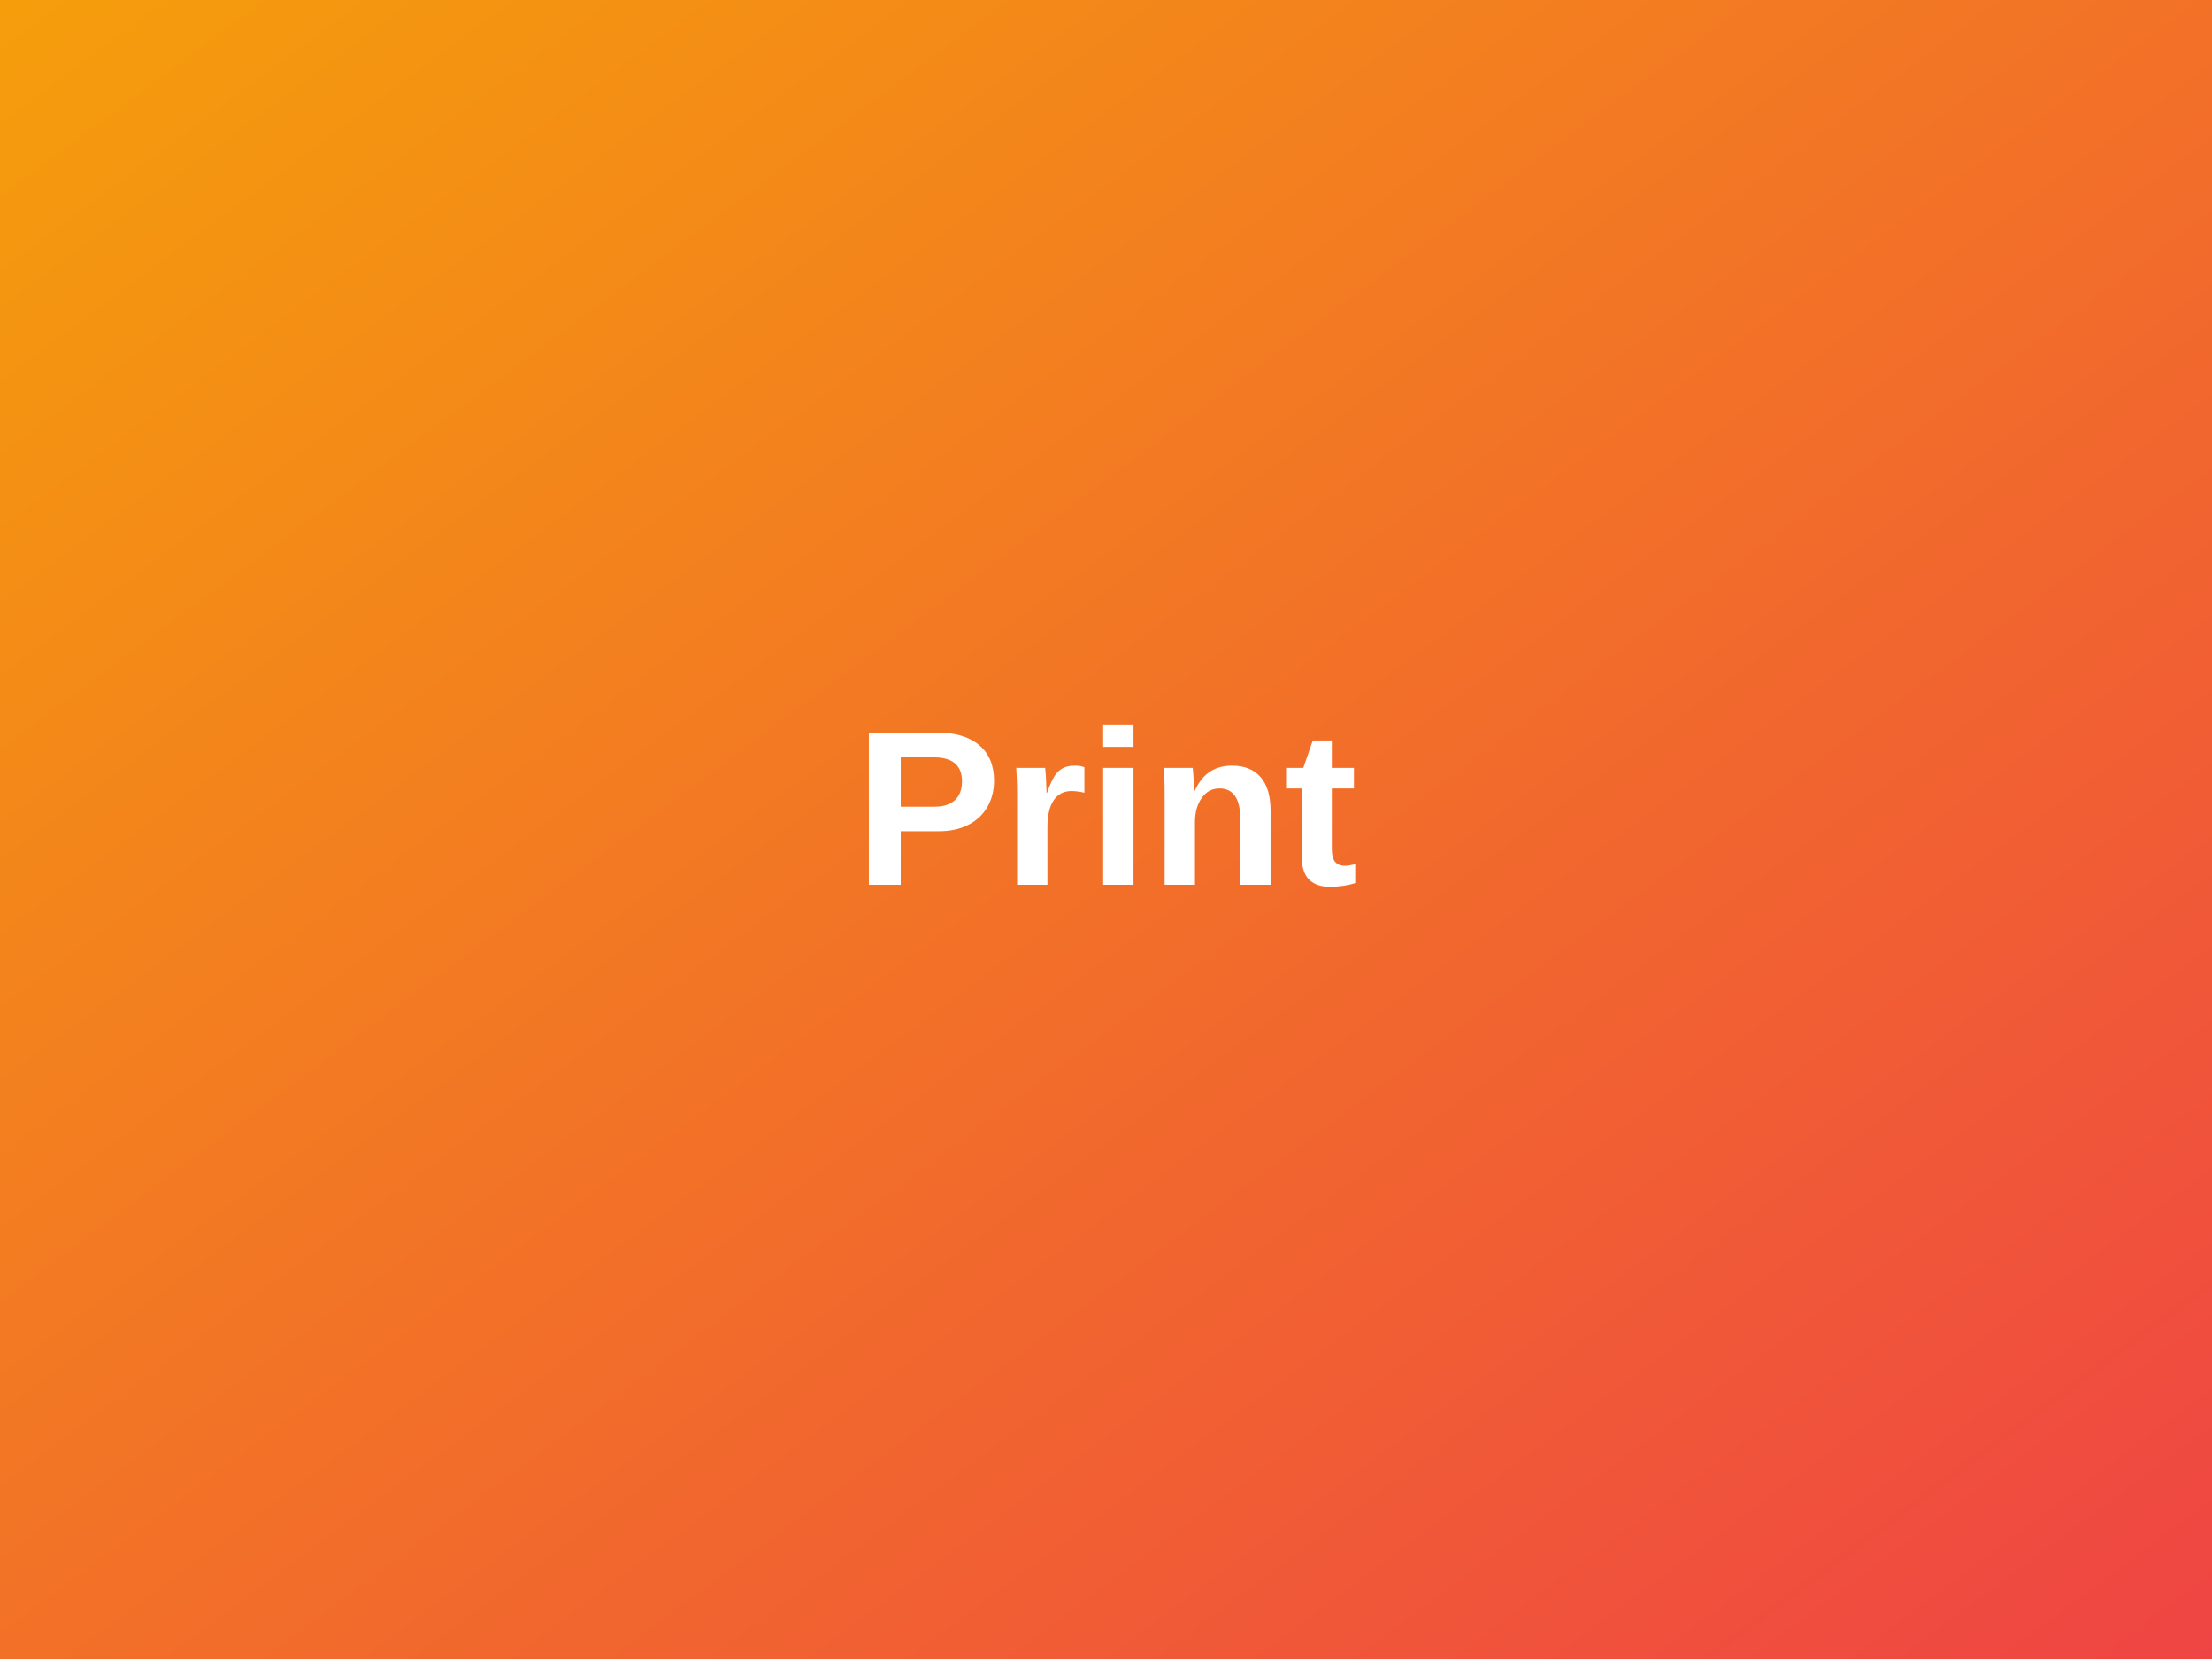
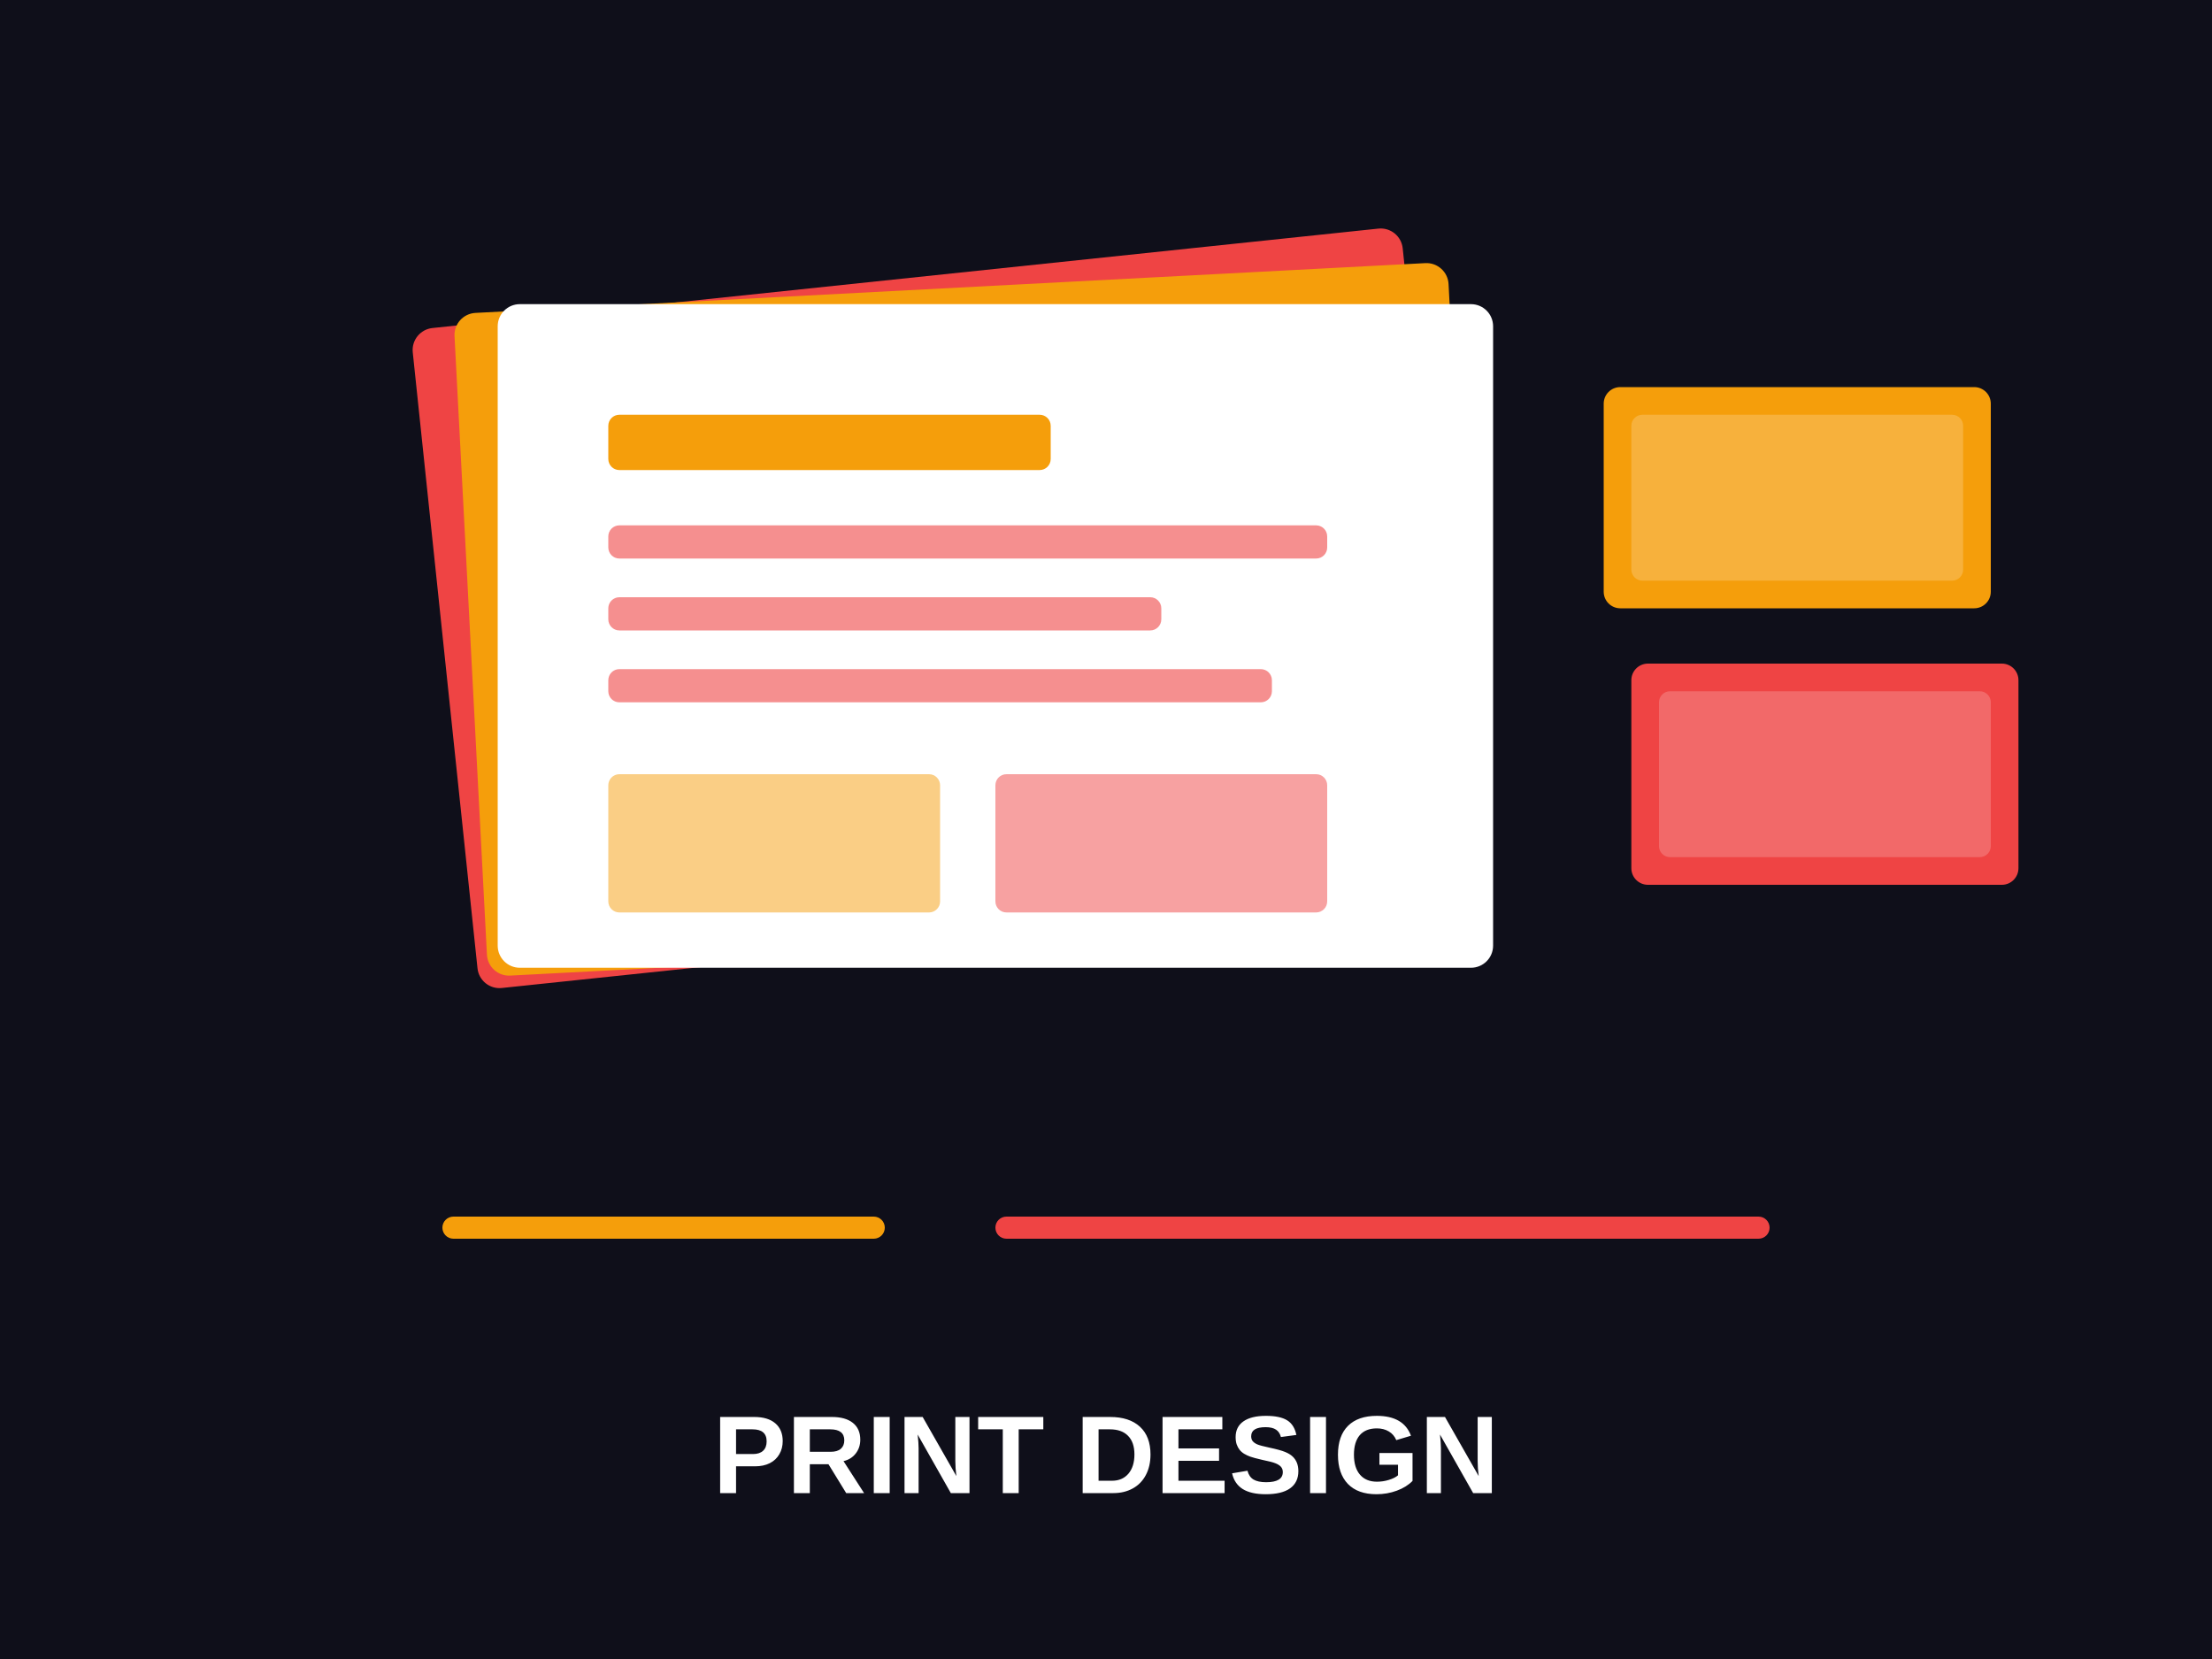
- <svg xmlns="http://www.w3.org/2000/svg" viewBox="0 0 400 300">
+ <svg xmlns="http://www.w3.org/2000/svg" width="400" height="300" viewBox="0 0 400 300">
  <defs>
-     <linearGradient id="grad3" x1="0%" y1="0%" x2="100%" y2="100%">
+     <linearGradient id="printGrad" x1="0%" y1="0%" x2="100%" y2="100%">
      <stop offset="0%" style="stop-color:#f59e0b;stop-opacity:1" />
      <stop offset="100%" style="stop-color:#ef4444;stop-opacity:1" />
    </linearGradient>
  </defs>
-   <rect width="400" height="300" fill="url(#grad3)" />
-   <text x="200" y="160" font-family="Arial" font-size="40" fill="white" text-anchor="middle" font-weight="bold">Print</text>
+   <rect width="400" height="300" fill="#0f0f1a" />
+   <rect x="80" y="50" width="180" height="120" rx="4" fill="#ef4444" transform="rotate(-6 170 110)" />
+   <rect x="85" y="52" width="180" height="120" rx="4" fill="#f59e0b" transform="rotate(-3 175 112)" />
+   <rect x="90" y="55" width="180" height="120" rx="4" fill="white" />
+   <rect x="110" y="75" width="80" height="10" rx="2" fill="#f59e0b" />
+   <rect x="110" y="95" width="130" height="6" rx="2" fill="#ef4444" opacity="0.6" />
+   <rect x="110" y="108" width="100" height="6" rx="2" fill="#ef4444" opacity="0.6" />
+   <rect x="110" y="121" width="120" height="6" rx="2" fill="#ef4444" opacity="0.6" />
+   <rect x="110" y="140" width="60" height="25" rx="2" fill="#f59e0b" opacity="0.5" />
+   <rect x="180" y="140" width="60" height="25" rx="2" fill="#ef4444" opacity="0.5" />
+   <rect x="290" y="70" width="70" height="40" rx="3" fill="#f59e0b" />
+   <rect x="295" y="75" width="60" height="30" rx="2" fill="white" opacity="0.2" />
+   <rect x="295" y="120" width="70" height="40" rx="3" fill="#ef4444" />
+   <rect x="300" y="125" width="60" height="30" rx="2" fill="white" opacity="0.2" />
+   <rect x="80" y="220" width="80" height="4" rx="2" fill="#f59e0b" />
+   <rect x="180" y="220" width="140" height="4" rx="2" fill="#ef4444" />
+   <text x="200" y="270" font-family="Arial" font-size="20" fill="white" text-anchor="middle" font-weight="bold">PRINT DESIGN</text>
</svg>
